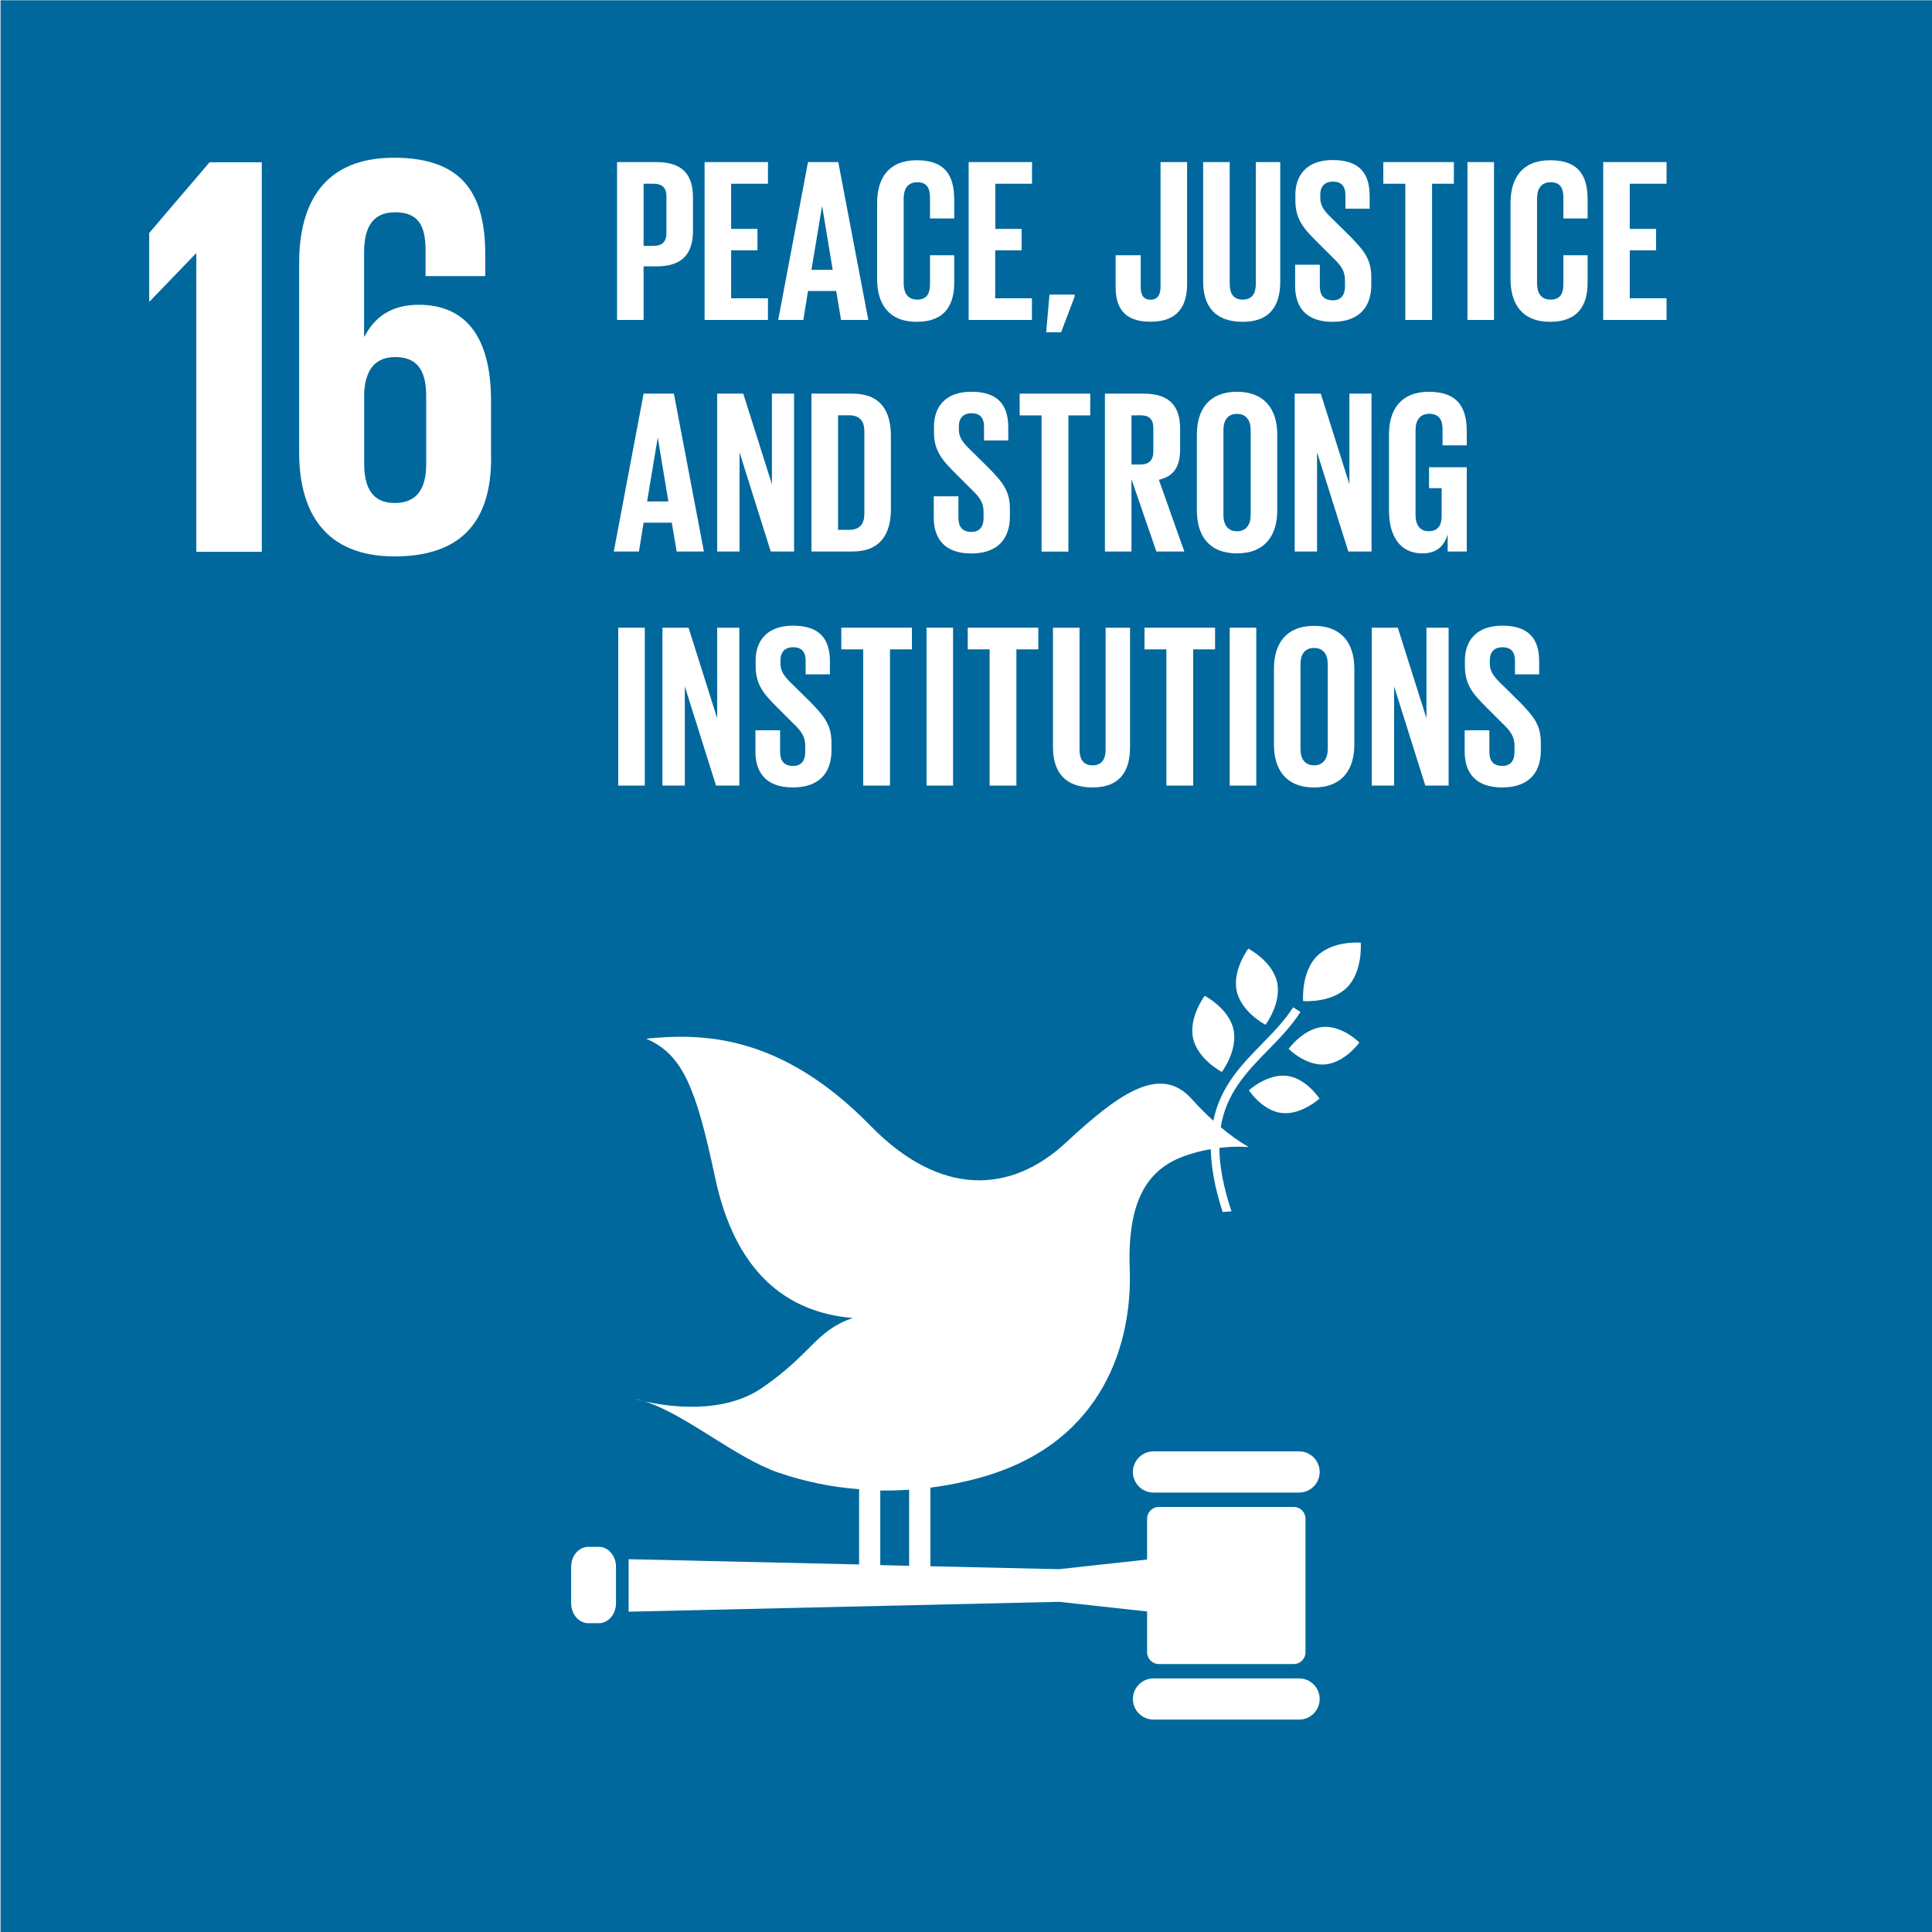
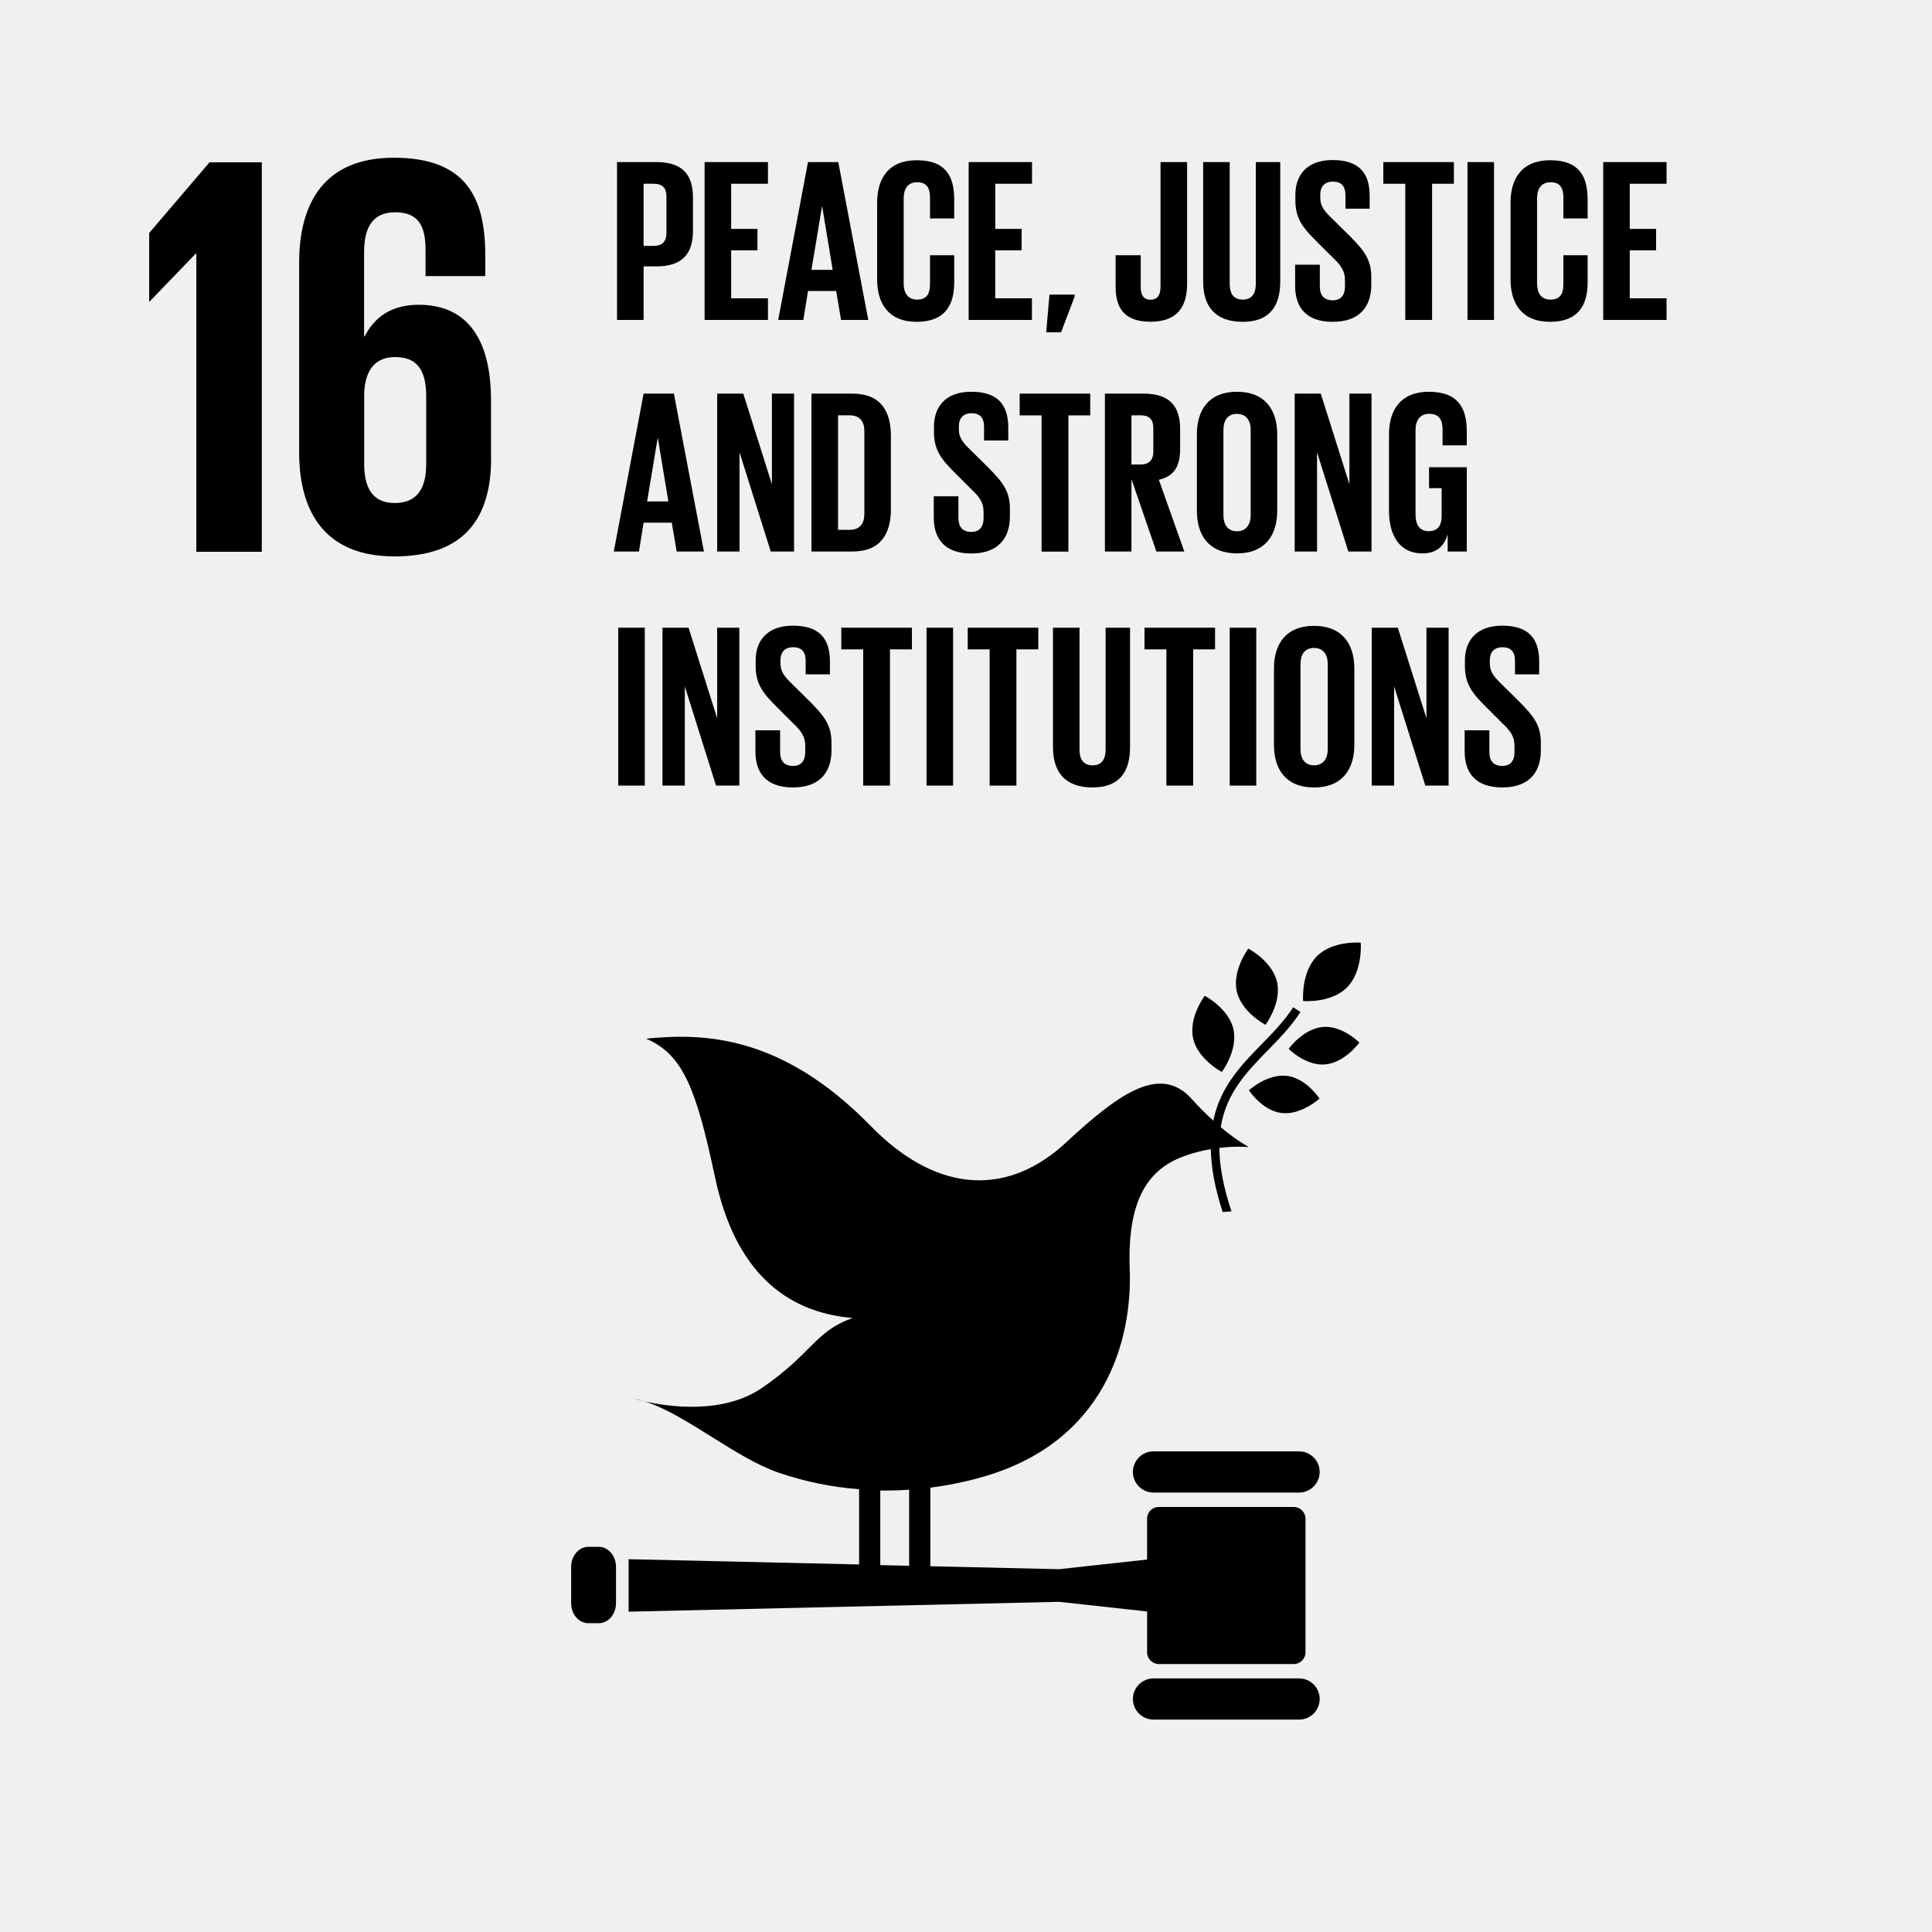
- <svg xmlns="http://www.w3.org/2000/svg" id="Layer_1" data-name="Layer 1" viewBox="0 0 1000 1000">
+ <svg xmlns="http://www.w3.org/2000/svg" id="Layer_1" data-name="Layer 1" viewBox="0 0 1000 1000" focusable="false">
+   <link type="text/css" rel="stylesheet" id="dark-mode-general-link" />
+   <link type="text/css" rel="stylesheet" id="dark-mode-custom-link" />
+   <style type="text/css" id="dark-mode-custom-style" />
  <defs>
    <style>
-       .cls-1 {
-         fill: #00689d;
-       }
- 
      .cls-2 {
-         fill: #fff;
+         fill: currentColour;
      }
    </style>
  </defs>
-   <rect class="cls-1" x="0.3" y="0.15" width="999.81" height="999.85" />
  <polygon class="cls-2" points="77.22 120.59 77.22 155.97 77.53 155.97 101.31 131.29 101.61 131.29 101.61 285.6 135.51 285.6 135.51 84.01 108.46 84.01 77.22 120.59" />
  <path class="cls-2" d="M254.15,237.15V207.41c0-33-13.08-49.66-37.46-49.66-14.28,0-22.9,6.54-27.95,16.36h-.29V130.7c0-12.2,3.85-20.82,16.05-20.82s15.76,7.14,15.76,19.62v13.4h30.92V132.18c0-29.73-9.81-50.54-47.28-50.54-35.68,0-49.06,22.9-49.06,54.42v98.11c0,31.22,13.69,53.82,49.36,53.82,36,0,50-19.62,50-50.84m-33.6,3c0,12.78-4.76,20.21-16.35,20.21-11.3,0-15.75-7.72-15.75-20.21V203.25c.58-11.3,5.34-18.44,16.05-18.44,11.58,0,16.05,7.14,16.05,20.23Z" />
  <g>
    <path class="cls-2" d="M646.14,491s-8.41,11.17-6,22.06,14.88,17.36,14.88,17.36,8.41-11.17,6-22.05S646.14,491,646.14,491" />
    <path class="cls-2" d="M632.43,554.84s8.41-11.18,6-22.06-14.87-17.36-14.87-17.36-8.42,11.17-6,22.06,14.88,17.36,14.88,17.36" />
    <path class="cls-2" d="M667,542.88s8.88,9,19,8.06,17.61-11.31,17.61-11.31-8.87-9-19-8.07S667,542.88,667,542.88" />
    <path class="cls-2" d="M681.56,495c-8.23,8.35-7.07,23.13-7.07,23.13s14.51,1.26,22.76-7.08,7.07-23.13,7.07-23.13-14.52-1.26-22.76,7.08" />
    <path class="cls-2" d="M663.4,576.09c10.08,1.2,19.56-7.46,19.56-7.46S676.09,558,666,556.85s-19.57,7.47-19.57,7.47,6.87,10.58,16.95,11.77" />
    <path class="cls-2" d="M672.4,751.23H597.05a10.66,10.66,0,1,0,0,21.32H672.4a10.66,10.66,0,0,0,0-21.32" />
    <path class="cls-2" d="M672.4,868.74H597.05a10.66,10.66,0,1,0,0,21.32H672.4a10.66,10.66,0,0,0,0-21.32" />
    <path class="cls-2" d="M333.51,725.35a49.66,49.66,0,0,0-5.23-1.34s1.93.6,5.23,1.34" />
    <path class="cls-2" d="M669.63,780H599.8a6.07,6.07,0,0,0-6.07,6.06v21.15l-45.58,5-66.59-1.52V770a183,183,0,0,0,26.49-5.38c64.11-18.08,78.09-71.08,76.69-107.75-1.39-37.35,10.56-51.85,27.73-58.3a77.47,77.47,0,0,1,14.23-3.77c.19,9.17,2,19.84,6.15,32.54,1.53-.08,3-.21,4.55-.37-4.33-13-6.18-23.69-6.28-32.81a79.89,79.89,0,0,1,15.2-.46,96.54,96.54,0,0,1-14.47-10.3c2.88-17.68,13.42-28.54,24.27-39.65,6-6.11,12.13-12.42,17-19.94l-3.78-2.44c-4.6,7.14-10.63,13.29-16.44,19.24-10.58,10.83-21.27,21.89-24.89,39.45A145.4,145.4,0,0,1,617,569c-15.81-17.72-36.16-4.71-65.17,22.31s-65.54,27.93-101.2-8.55c-47-48.16-88.08-47.88-116.22-45.15,19.25,8.2,26,26.19,35.73,71.91,10.21,48,36,69.68,71.19,72.67-19.59,6.93-20.56,18-46.81,36.12-20.51,14.14-49.35,9.67-61,7,21.46,6.7,46.89,29.21,69.64,37a168.17,168.17,0,0,0,41.51,8.51v38.94l-119.3-2.72v27.16l222.79-5.1,45.58,5v21.13a6.09,6.09,0,0,0,6.07,6.08h69.83a6.1,6.1,0,0,0,6.08-6.08V786.06A6.08,6.08,0,0,0,669.63,780Zm-214-8.52c5,.08,9.95-.07,14.94-.41v39.37l-14.94-.34Z" />
    <path class="cls-2" d="M318.84,829.8c0,5.73-4,10.37-8.92,10.37h-5.37c-4.92,0-8.93-4.64-8.93-10.37V811c0-5.73,4-10.37,8.93-10.37h5.37c4.92,0,8.92,4.64,8.92,10.37Z" />
  </g>
  <g>
    <path class="cls-2" d="M319.38,83.89h20.37c13.86,0,18.93,6.87,18.93,18.32v17.23c0,11.45-5.07,18.44-18.93,18.44h-6.63v27.73H319.38ZM333.12,95.1v32.18h5.07c4.7,0,6.75-2.29,6.75-6.75v-18.8c0-4.46-2.05-6.63-6.75-6.63Z" />
    <path class="cls-2" d="M364.7,83.89h32.79V95.1H378.44v23.38h13.62v11.09H378.44V154.4h19.05v11.21H364.7Z" />
    <path class="cls-2" d="M402.79,165.61l15.43-81.72h15.67l15.54,81.72h-14.1l-2.53-15H418.22l-2.41,15ZM420,139.69h11l-5.42-32.78h-.12Z" />
    <path class="cls-2" d="M454,144.51V105c0-12.78,6-22.06,20.49-22.06,15.19,0,19.41,8.44,19.41,20.49v9.64H481.37V102.33c0-5.06-1.68-8-6.63-8s-7,3.5-7,8.44v43.87c0,4.94,2.05,8.44,7,8.44s6.63-3.13,6.63-8V132.1h12.54v14.1c0,11.69-4.82,20.37-19.41,20.37S454,157.17,454,144.51Z" />
    <path class="cls-2" d="M501.38,83.89h32.79V95.1h-19v23.38h13.62v11.09H515.12V154.4h19v11.21H501.38Z" />
    <path class="cls-2" d="M556.22,153.55l-7,18.44h-7.71l1.69-19.52h13Z" />
    <path class="cls-2" d="M614.44,83.89V147c0,11.82-5.19,19.53-18.93,19.53-14.22,0-18.07-7.83-18.07-18.2V132.1h13v16.51c0,4.1,1.45,6.51,5.06,6.51s5.19-2.41,5.19-6.63V83.89Z" />
    <path class="cls-2" d="M662.65,83.89v61.83c0,12.65-5.43,20.85-19.41,20.85-14.46,0-20.49-8.2-20.49-20.85V83.89h13.74V147c0,4.83,1.93,8.08,6.75,8.08S650,151.87,650,147V83.89Z" />
    <path class="cls-2" d="M670.36,148V137h12.78v11.21c0,4.58,2.05,7.23,6.75,7.23,4.34,0,6.27-2.89,6.27-7.23v-3.13c0-4.7-1.93-7.6-6.15-11.58l-8.08-8.07c-7.83-7.71-11.45-12.42-11.45-21.82v-2.77c0-10.12,5.91-18,19.29-18,13.74,0,19.16,6.75,19.16,18.56v6.63H696.4V101c0-4.7-2.17-7-6.51-7-3.86,0-6.51,2.17-6.51,6.75v1.69c0,4.58,2.53,7.23,6.51,11.09l8.8,8.67c7.47,7.6,11.09,12.18,11.09,21.22v4c0,11.2-6,19.16-20,19.16S670.36,158.74,670.36,148Z" />
    <path class="cls-2" d="M716,83.89h36.53V95.1H741.24v70.51H727.38V95.1H716Z" />
    <path class="cls-2" d="M759.56,83.89H773.3v81.72H759.56Z" />
    <path class="cls-2" d="M781.85,144.51V105c0-12.78,6-22.06,20.49-22.06,15.19,0,19.41,8.44,19.41,20.49v9.64H809.21V102.33c0-5.06-1.68-8-6.63-8s-7,3.5-7,8.44v43.87c0,4.94,2,8.44,7,8.44s6.63-3.13,6.63-8V132.1h12.54v14.1c0,11.69-4.82,20.37-19.41,20.37S781.85,157.17,781.85,144.51Z" />
    <path class="cls-2" d="M829.82,83.89h32.79V95.1H843.56v23.38h13.62v11.09H843.56V154.4h19.05v11.21H829.82Z" />
  </g>
  <g>
    <path class="cls-2" d="M317.7,285.46l15.43-81.72H348.8l15.54,81.72h-14.1l-2.53-14.94H333.13l-2.41,14.94Zm17.24-25.91h11l-5.42-32.78h-.12Z" />
    <path class="cls-2" d="M382.78,234.12v51.34H371.21V203.74h13.5l14.83,46.89V203.74H411v81.72H398.94Z" />
    <path class="cls-2" d="M461.13,225.68v37.85c0,12.53-5.18,21.93-19.89,21.93H420V203.74h21.21C456,203.74,461.13,213,461.13,225.68Zm-21.58,48.57c5.67,0,7.84-3.37,7.84-8.31V223.15c0-4.82-2.17-8.2-7.84-8.2h-5.78v59.3Z" />
    <path class="cls-2" d="M483.31,267.87v-11h12.77v11.21c0,4.58,2.05,7.23,6.75,7.23,4.34,0,6.27-2.89,6.27-7.23V265c0-4.7-1.93-7.59-6.15-11.57l-8.07-8.07c-7.84-7.72-11.45-12.42-11.45-21.82v-2.77c0-10.13,5.9-18,19.28-18,13.74,0,19.17,6.75,19.17,18.56V228H509.34v-7.11c0-4.7-2.17-7-6.51-7-3.85,0-6.51,2.17-6.51,6.75v1.69c0,4.58,2.53,7.23,6.51,11.08l8.8,8.68c7.47,7.6,11.09,12.18,11.09,21.22v4c0,11.21-6,19.17-20,19.17S483.31,278.59,483.31,267.87Z" />
    <path class="cls-2" d="M527.78,203.74H564.3V215H553v70.51H539.11V215H527.78Z" />
    <path class="cls-2" d="M585.64,248v37.48H571.9V203.74h20c13.86,0,18.93,6.87,18.93,18.32v10.49c0,8.8-3.14,14-11,15.79L613,285.46H598.53Zm0-33v25.43h4.58c4.7,0,6.74-2.41,6.74-6.74V221.58c0-4.46-2-6.63-6.74-6.63Z" />
    <path class="cls-2" d="M619.5,264.37V224.84c0-12.78,6.27-22.06,20.74-22.06s20.85,9.28,20.85,22.06v39.53c0,12.66-6.27,22.06-20.85,22.06S619.5,277,619.5,264.37Zm27.85,2.17V222.67c0-4.94-2.17-8.44-7.11-8.44s-7,3.5-7,8.44v43.87c0,4.94,2.16,8.44,7,8.44S647.35,271.48,647.35,266.54Z" />
    <path class="cls-2" d="M681.7,234.12v51.34H670.13V203.74h13.5l14.82,46.89V203.74H709.9v81.72h-12Z" />
    <path class="cls-2" d="M739.67,241.83H759.2v43.63h-9.89v-8.92c-1.8,6.15-5.66,9.89-13.13,9.89-11.81,0-17.24-9.4-17.24-22.06V224.84c0-12.78,6.15-22.06,20.61-22.06,15.19,0,19.65,8.44,19.65,20.49v7.23H746.66v-8.31c0-5.07-1.93-8-6.87-8s-7.11,3.5-7.11,8.44v43.87c0,4.94,2.05,8.44,6.75,8.44,4.46,0,6.75-2.53,6.75-7.84V252.68h-6.51Z" />
    <path class="cls-2" d="M320,324.9h13.74v81.72H320Z" />
    <path class="cls-2" d="M354.46,355.27v51.35H342.89V324.9h13.5l14.82,46.88V324.9h11.46v81.72H370.61Z" />
    <path class="cls-2" d="M391,389v-11h12.78v11.21c0,4.58,2.05,7.23,6.75,7.23,4.34,0,6.26-2.89,6.26-7.23v-3.13c0-4.7-1.92-7.6-6.14-11.57l-8.08-8.08c-7.83-7.71-11.45-12.41-11.45-21.82v-2.77c0-10.12,5.91-18,19.29-18,13.74,0,19.16,6.75,19.16,18.56v6.63H417V342c0-4.7-2.17-7-6.51-7-3.86,0-6.51,2.17-6.51,6.75v1.69c0,4.58,2.53,7.23,6.51,11.09l8.8,8.68c7.47,7.59,11.08,12.17,11.08,21.21v4c0,11.21-6,19.16-20,19.16S391,399.75,391,389Z" />
    <path class="cls-2" d="M435.46,324.9H472v11.21H460.65v70.51H446.79V336.11H435.46Z" />
    <path class="cls-2" d="M479.57,324.9h13.74v81.72H479.57Z" />
    <path class="cls-2" d="M500.9,324.9h36.52v11.21H526.09v70.51H512.23V336.11H500.9Z" />
    <path class="cls-2" d="M584.91,324.9v61.83c0,12.65-5.42,20.85-19.4,20.85-14.47,0-20.49-8.2-20.49-20.85V324.9h13.74v63.15c0,4.83,1.93,8.08,6.75,8.08s6.75-3.25,6.75-8.08V324.9Z" />
    <path class="cls-2" d="M592.39,324.9h36.52v11.21H617.58v70.51H603.72V336.11H592.39Z" />
    <path class="cls-2" d="M636.5,324.9h13.74v81.72H636.5Z" />
    <path class="cls-2" d="M659.4,385.52V346c0-12.78,6.27-22.06,20.73-22.06S701,333.21,701,346v39.53c0,12.66-6.27,22.06-20.85,22.06S659.4,398.18,659.4,385.52Zm27.84,2.17V343.82c0-4.94-2.17-8.44-7.11-8.44s-7,3.5-7,8.44v43.87c0,4.94,2.17,8.44,7,8.44S687.24,392.63,687.24,387.69Z" />
    <path class="cls-2" d="M721.59,355.27v51.35H710V324.9h13.5l14.83,46.88V324.9H749.8v81.72H737.74Z" />
    <path class="cls-2" d="M758.11,389v-11h12.78v11.21c0,4.58,2.05,7.23,6.75,7.23,4.34,0,6.27-2.89,6.27-7.23v-3.13c0-4.7-1.93-7.6-6.15-11.57l-8.08-8.08c-7.83-7.71-11.45-12.41-11.45-21.82v-2.77c0-10.12,5.91-18,19.29-18,13.74,0,19.16,6.75,19.16,18.56v6.63H784.15V342c0-4.7-2.17-7-6.51-7-3.86,0-6.51,2.17-6.51,6.75v1.69c0,4.58,2.53,7.23,6.51,11.09l8.8,8.68c7.47,7.59,11.09,12.17,11.09,21.21v4c0,11.21-6,19.16-20,19.16S758.11,399.75,758.11,389Z" />
  </g>
</svg>
